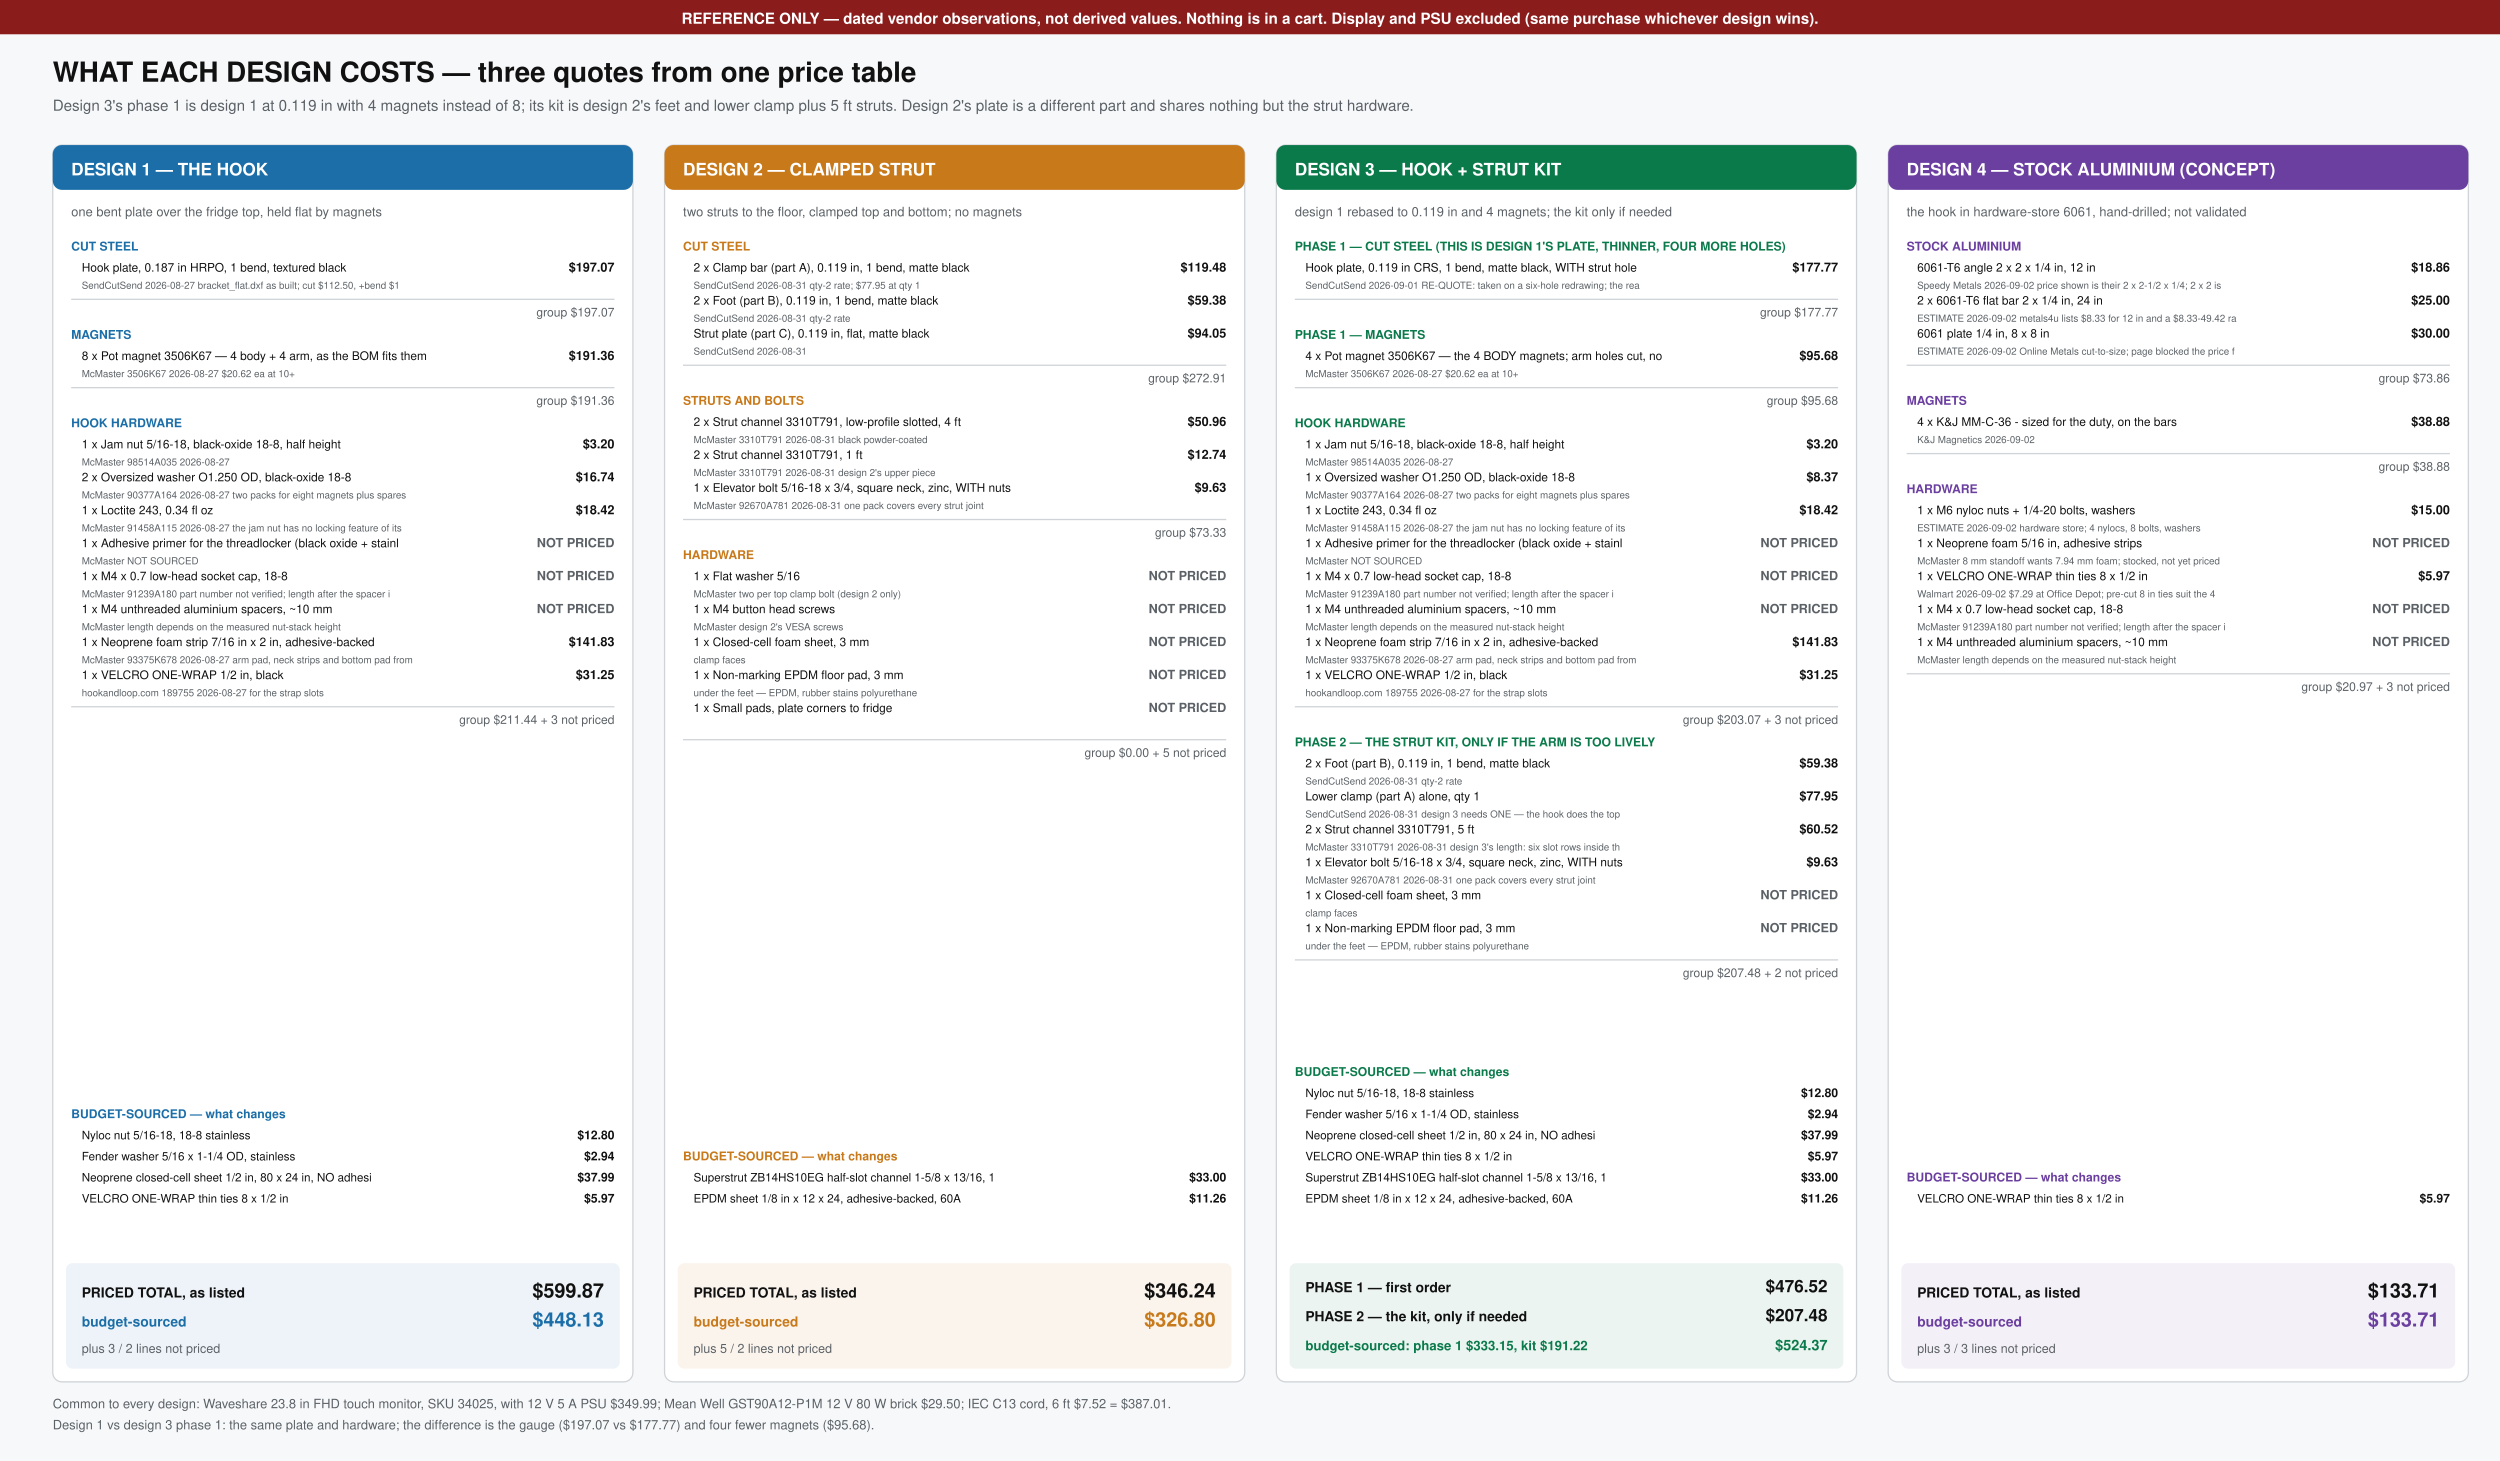
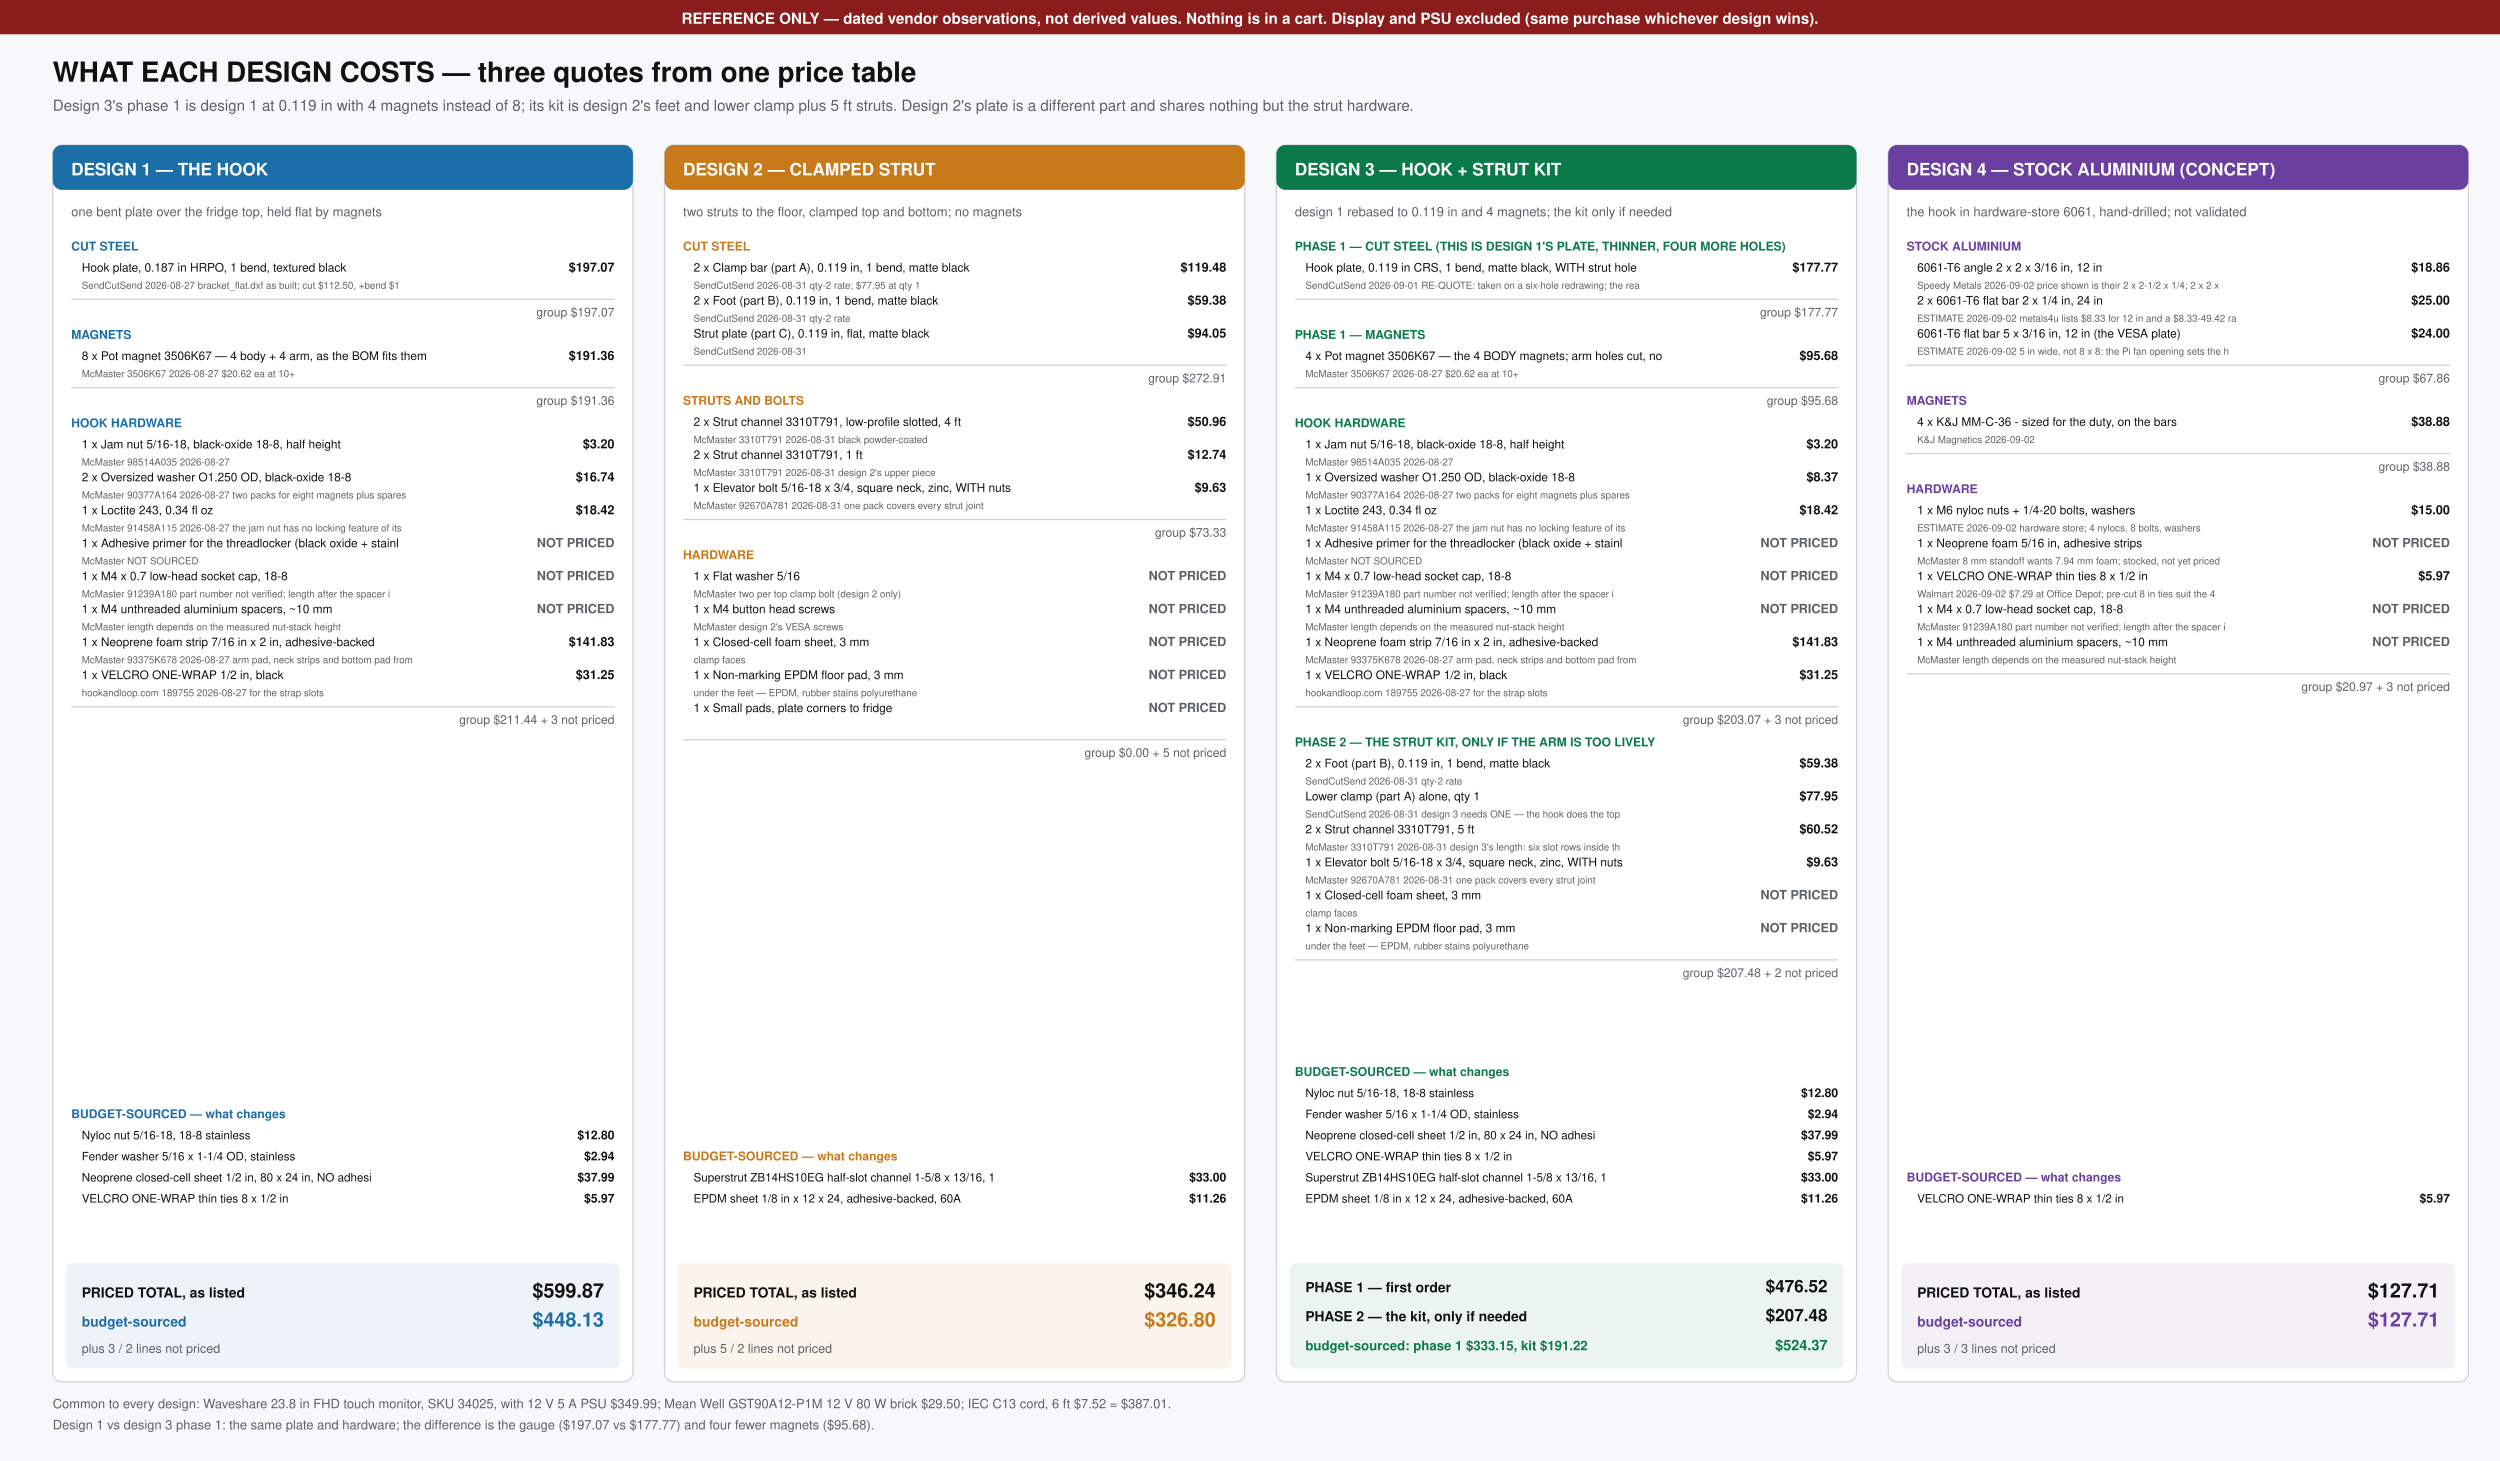
<svg xmlns="http://www.w3.org/2000/svg" width="1896" height="1108" viewBox="0 0 1896 1108">
  <rect width="1896" height="1108" fill="#f7f8fa" />
  <rect width="1896" height="26" fill="#8a1c1c" />
  <text x="948.0" y="18.0" font-family="Helvetica, Arial, sans-serif" font-size="11.5" text-anchor="middle" fill="#fff" font-weight="bold">REFERENCE ONLY — dated vendor observations, not derived values. Nothing is in a cart. Display and PSU excluded (same purchase whichever design wins).</text>
  <text x="40.0" y="62.0" font-family="Helvetica, Arial, sans-serif" font-size="21" text-anchor="start" fill="#111" font-weight="bold">WHAT EACH DESIGN COSTS — three quotes from one price table</text>
  <text x="40.0" y="84.0" font-family="Helvetica, Arial, sans-serif" font-size="11.5" text-anchor="start" fill="#5b6166" font-weight="normal">Design 3's phase 1 is design 1 at 0.119 in with 4 magnets instead of 8; its kit is design 2's feet and lower clamp plus 5 ft struts. Design 2's plate is a different part and shares nothing but the strut hardware.</text>
  <rect x="40" y="110" width="440" height="938" rx="7" fill="#fff" stroke="#d0d4d8" />
  <rect x="40" y="110" width="440" height="34" rx="7" fill="#1b6ea8" />
  <text x="54.0" y="133.0" font-family="Helvetica, Arial, sans-serif" font-size="13" text-anchor="start" fill="#fff" font-weight="bold">DESIGN 1 — THE HOOK</text>
  <text x="54.0" y="164.0" font-family="Helvetica, Arial, sans-serif" font-size="9.8" text-anchor="start" fill="#5b6166" font-weight="normal">one bent plate over the fridge top, held flat by magnets</text>
  <text x="54.0" y="190.0" font-family="Helvetica, Arial, sans-serif" font-size="9.2" text-anchor="start" fill="#1b6ea8" font-weight="bold">CUT STEEL</text>
  <text x="62.0" y="206.0" font-family="Helvetica, Arial, sans-serif" font-size="9.0" text-anchor="start" fill="#111" font-weight="normal">Hook plate, 0.187 in HRPO, 1 bend, textured black</text>
  <text x="466.0" y="206.0" font-family="Helvetica, Arial, sans-serif" font-size="9.6" text-anchor="end" fill="#111" font-weight="bold">$197.07</text>
  <text x="62.0" y="219.0" font-family="Helvetica, Arial, sans-serif" font-size="7.4" text-anchor="start" fill="#5b6166" font-weight="normal">SendCutSend 2026-08-27  bracket_flat.dxf as built; cut $112.50, +bend $1</text>
  <line x1="54" y1="227" x2="466" y2="227" stroke="#d0d4d8" />
  <text x="466.0" y="240.0" font-family="Helvetica, Arial, sans-serif" font-size="9.2" text-anchor="end" fill="#5b6166" font-weight="normal">group $197.07</text>
  <text x="54.0" y="257.0" font-family="Helvetica, Arial, sans-serif" font-size="9.2" text-anchor="start" fill="#1b6ea8" font-weight="bold">MAGNETS</text>
  <text x="62.0" y="273.0" font-family="Helvetica, Arial, sans-serif" font-size="9.0" text-anchor="start" fill="#111" font-weight="normal">8 x Pot magnet 3506K67 — 4 body + 4 arm, as the BOM fits them</text>
  <text x="466.0" y="273.0" font-family="Helvetica, Arial, sans-serif" font-size="9.6" text-anchor="end" fill="#111" font-weight="bold">$191.36</text>
  <text x="62.0" y="286.0" font-family="Helvetica, Arial, sans-serif" font-size="7.4" text-anchor="start" fill="#5b6166" font-weight="normal">McMaster 3506K67 2026-08-27  $20.62 ea at 10+</text>
  <line x1="54" y1="294" x2="466" y2="294" stroke="#d0d4d8" />
  <text x="466.0" y="307.0" font-family="Helvetica, Arial, sans-serif" font-size="9.2" text-anchor="end" fill="#5b6166" font-weight="normal">group $191.36</text>
  <text x="54.0" y="324.0" font-family="Helvetica, Arial, sans-serif" font-size="9.2" text-anchor="start" fill="#1b6ea8" font-weight="bold">HOOK HARDWARE</text>
  <text x="62.0" y="340.0" font-family="Helvetica, Arial, sans-serif" font-size="9.0" text-anchor="start" fill="#111" font-weight="normal">1 x Jam nut 5/16-18, black-oxide 18-8, half height</text>
  <text x="466.0" y="340.0" font-family="Helvetica, Arial, sans-serif" font-size="9.6" text-anchor="end" fill="#111" font-weight="bold">$3.20</text>
  <text x="62.0" y="353.0" font-family="Helvetica, Arial, sans-serif" font-size="7.4" text-anchor="start" fill="#5b6166" font-weight="normal">McMaster 98514A035 2026-08-27  </text>
  <text x="62.0" y="365.0" font-family="Helvetica, Arial, sans-serif" font-size="9.0" text-anchor="start" fill="#111" font-weight="normal">2 x Oversized washer O1.250 OD, black-oxide 18-8</text>
  <text x="466.0" y="365.0" font-family="Helvetica, Arial, sans-serif" font-size="9.6" text-anchor="end" fill="#111" font-weight="bold">$16.74</text>
  <text x="62.0" y="378.0" font-family="Helvetica, Arial, sans-serif" font-size="7.4" text-anchor="start" fill="#5b6166" font-weight="normal">McMaster 90377A164 2026-08-27  two packs for eight magnets plus spares</text>
  <text x="62.0" y="390.0" font-family="Helvetica, Arial, sans-serif" font-size="9.0" text-anchor="start" fill="#111" font-weight="normal">1 x Loctite 243, 0.34 fl oz</text>
  <text x="466.0" y="390.0" font-family="Helvetica, Arial, sans-serif" font-size="9.6" text-anchor="end" fill="#111" font-weight="bold">$18.42</text>
  <text x="62.0" y="403.0" font-family="Helvetica, Arial, sans-serif" font-size="7.4" text-anchor="start" fill="#5b6166" font-weight="normal">McMaster 91458A115 2026-08-27  the jam nut has no locking feature of its</text>
  <text x="62.0" y="415.0" font-family="Helvetica, Arial, sans-serif" font-size="9.0" text-anchor="start" fill="#111" font-weight="normal">1 x Adhesive primer for the threadlocker (black oxide + stainl</text>
  <text x="466.0" y="415.0" font-family="Helvetica, Arial, sans-serif" font-size="9.6" text-anchor="end" fill="#5b6166" font-weight="bold">NOT PRICED</text>
  <text x="62.0" y="428.0" font-family="Helvetica, Arial, sans-serif" font-size="7.4" text-anchor="start" fill="#5b6166" font-weight="normal">McMaster   NOT SOURCED</text>
  <text x="62.0" y="440.0" font-family="Helvetica, Arial, sans-serif" font-size="9.0" text-anchor="start" fill="#111" font-weight="normal">1 x M4 x 0.7 low-head socket cap, 18-8</text>
  <text x="466.0" y="440.0" font-family="Helvetica, Arial, sans-serif" font-size="9.6" text-anchor="end" fill="#5b6166" font-weight="bold">NOT PRICED</text>
  <text x="62.0" y="453.0" font-family="Helvetica, Arial, sans-serif" font-size="7.4" text-anchor="start" fill="#5b6166" font-weight="normal">McMaster 91239A180   part number not verified; length after the spacer i</text>
  <text x="62.0" y="465.0" font-family="Helvetica, Arial, sans-serif" font-size="9.0" text-anchor="start" fill="#111" font-weight="normal">1 x M4 unthreaded aluminium spacers, ~10 mm</text>
  <text x="466.0" y="465.0" font-family="Helvetica, Arial, sans-serif" font-size="9.6" text-anchor="end" fill="#5b6166" font-weight="bold">NOT PRICED</text>
  <text x="62.0" y="478.0" font-family="Helvetica, Arial, sans-serif" font-size="7.4" text-anchor="start" fill="#5b6166" font-weight="normal">McMaster   length depends on the measured nut-stack height</text>
  <text x="62.0" y="490.0" font-family="Helvetica, Arial, sans-serif" font-size="9.0" text-anchor="start" fill="#111" font-weight="normal">1 x Neoprene foam strip 7/16 in x 2 in, adhesive-backed</text>
  <text x="466.0" y="490.0" font-family="Helvetica, Arial, sans-serif" font-size="9.6" text-anchor="end" fill="#111" font-weight="bold">$141.83</text>
  <text x="62.0" y="503.0" font-family="Helvetica, Arial, sans-serif" font-size="7.4" text-anchor="start" fill="#5b6166" font-weight="normal">McMaster 93375K678 2026-08-27  arm pad, neck strips and bottom pad from </text>
  <text x="62.0" y="515.0" font-family="Helvetica, Arial, sans-serif" font-size="9.0" text-anchor="start" fill="#111" font-weight="normal">1 x VELCRO ONE-WRAP 1/2 in, black</text>
  <text x="466.0" y="515.0" font-family="Helvetica, Arial, sans-serif" font-size="9.6" text-anchor="end" fill="#111" font-weight="bold">$31.25</text>
  <text x="62.0" y="528.0" font-family="Helvetica, Arial, sans-serif" font-size="7.4" text-anchor="start" fill="#5b6166" font-weight="normal">hookandloop.com 189755 2026-08-27  for the strap slots</text>
  <line x1="54" y1="536" x2="466" y2="536" stroke="#d0d4d8" />
  <text x="466.0" y="549.0" font-family="Helvetica, Arial, sans-serif" font-size="9.2" text-anchor="end" fill="#5b6166" font-weight="normal">group $211.44 + 3 not priced</text>
  <text x="54.0" y="848.0" font-family="Helvetica, Arial, sans-serif" font-size="9.2" text-anchor="start" fill="#1b6ea8" font-weight="bold">BUDGET-SOURCED — what changes</text>
  <text x="62.0" y="864.0" font-family="Helvetica, Arial, sans-serif" font-size="8.8" text-anchor="start" fill="#111" font-weight="normal">Nyloc nut 5/16-18, 18-8 stainless</text>
  <text x="466.0" y="864.0" font-family="Helvetica, Arial, sans-serif" font-size="9.2" text-anchor="end" fill="#111" font-weight="bold">$12.80</text>
  <text x="62.0" y="880.0" font-family="Helvetica, Arial, sans-serif" font-size="8.8" text-anchor="start" fill="#111" font-weight="normal">Fender washer 5/16 x 1-1/4 OD, stainless</text>
  <text x="466.0" y="880.0" font-family="Helvetica, Arial, sans-serif" font-size="9.2" text-anchor="end" fill="#111" font-weight="bold">$2.94</text>
  <text x="62.0" y="896.0" font-family="Helvetica, Arial, sans-serif" font-size="8.8" text-anchor="start" fill="#111" font-weight="normal">Neoprene closed-cell sheet 1/2 in, 80 x 24 in, NO adhesi</text>
  <text x="466.0" y="896.0" font-family="Helvetica, Arial, sans-serif" font-size="9.2" text-anchor="end" fill="#111" font-weight="bold">$37.99</text>
  <text x="62.0" y="912.0" font-family="Helvetica, Arial, sans-serif" font-size="8.8" text-anchor="start" fill="#111" font-weight="normal">VELCRO ONE-WRAP thin ties 8 x 1/2 in</text>
  <text x="466.0" y="912.0" font-family="Helvetica, Arial, sans-serif" font-size="9.2" text-anchor="end" fill="#111" font-weight="bold">$5.97</text>
  <rect x="50" y="958" width="420" height="80" rx="5" fill="#1b6ea8" fill-opacity="0.08" />
  <text x="62.0" y="984.0" font-family="Helvetica, Arial, sans-serif" font-size="10.5" text-anchor="start" fill="#111" font-weight="bold">PRICED TOTAL, as listed</text>
  <text x="458.0" y="984.0" font-family="Helvetica, Arial, sans-serif" font-size="15" text-anchor="end" fill="#111" font-weight="bold">$599.87</text>
  <text x="62.0" y="1006.0" font-family="Helvetica, Arial, sans-serif" font-size="10.5" text-anchor="start" fill="#1b6ea8" font-weight="bold">budget-sourced</text>
  <text x="458.0" y="1006.0" font-family="Helvetica, Arial, sans-serif" font-size="15" text-anchor="end" fill="#1b6ea8" font-weight="bold">$448.13</text>
  <text x="62.0" y="1026.0" font-family="Helvetica, Arial, sans-serif" font-size="9.5" text-anchor="start" fill="#5b6166" font-weight="normal">plus 3 / 2 lines not priced</text>
  <rect x="504" y="110" width="440" height="938" rx="7" fill="#fff" stroke="#d0d4d8" />
  <rect x="504" y="110" width="440" height="34" rx="7" fill="#c8791a" />
  <text x="518.0" y="133.0" font-family="Helvetica, Arial, sans-serif" font-size="13" text-anchor="start" fill="#fff" font-weight="bold">DESIGN 2 — CLAMPED STRUT</text>
  <text x="518.0" y="164.0" font-family="Helvetica, Arial, sans-serif" font-size="9.8" text-anchor="start" fill="#5b6166" font-weight="normal">two struts to the floor, clamped top and bottom; no magnets</text>
  <text x="518.0" y="190.0" font-family="Helvetica, Arial, sans-serif" font-size="9.2" text-anchor="start" fill="#c8791a" font-weight="bold">CUT STEEL</text>
  <text x="526.0" y="206.0" font-family="Helvetica, Arial, sans-serif" font-size="9.0" text-anchor="start" fill="#111" font-weight="normal">2 x Clamp bar (part A), 0.119 in, 1 bend, matte black</text>
  <text x="930.0" y="206.0" font-family="Helvetica, Arial, sans-serif" font-size="9.6" text-anchor="end" fill="#111" font-weight="bold">$119.48</text>
  <text x="526.0" y="219.0" font-family="Helvetica, Arial, sans-serif" font-size="7.4" text-anchor="start" fill="#5b6166" font-weight="normal">SendCutSend 2026-08-31  qty-2 rate; $77.95 at qty 1</text>
  <text x="526.0" y="231.0" font-family="Helvetica, Arial, sans-serif" font-size="9.0" text-anchor="start" fill="#111" font-weight="normal">2 x Foot (part B), 0.119 in, 1 bend, matte black</text>
  <text x="930.0" y="231.0" font-family="Helvetica, Arial, sans-serif" font-size="9.6" text-anchor="end" fill="#111" font-weight="bold">$59.38</text>
  <text x="526.0" y="244.0" font-family="Helvetica, Arial, sans-serif" font-size="7.4" text-anchor="start" fill="#5b6166" font-weight="normal">SendCutSend 2026-08-31  qty-2 rate</text>
  <text x="526.0" y="256.0" font-family="Helvetica, Arial, sans-serif" font-size="9.0" text-anchor="start" fill="#111" font-weight="normal">Strut plate (part C), 0.119 in, flat, matte black</text>
  <text x="930.0" y="256.0" font-family="Helvetica, Arial, sans-serif" font-size="9.6" text-anchor="end" fill="#111" font-weight="bold">$94.05</text>
  <text x="526.0" y="269.0" font-family="Helvetica, Arial, sans-serif" font-size="7.4" text-anchor="start" fill="#5b6166" font-weight="normal">SendCutSend 2026-08-31  </text>
  <line x1="518" y1="277" x2="930" y2="277" stroke="#d0d4d8" />
  <text x="930.0" y="290.0" font-family="Helvetica, Arial, sans-serif" font-size="9.2" text-anchor="end" fill="#5b6166" font-weight="normal">group $272.91</text>
  <text x="518.0" y="307.0" font-family="Helvetica, Arial, sans-serif" font-size="9.2" text-anchor="start" fill="#c8791a" font-weight="bold">STRUTS AND BOLTS</text>
  <text x="526.0" y="323.0" font-family="Helvetica, Arial, sans-serif" font-size="9.0" text-anchor="start" fill="#111" font-weight="normal">2 x Strut channel 3310T791, low-profile slotted, 4 ft</text>
  <text x="930.0" y="323.0" font-family="Helvetica, Arial, sans-serif" font-size="9.6" text-anchor="end" fill="#111" font-weight="bold">$50.96</text>
  <text x="526.0" y="336.0" font-family="Helvetica, Arial, sans-serif" font-size="7.4" text-anchor="start" fill="#5b6166" font-weight="normal">McMaster 3310T791 2026-08-31  black powder-coated</text>
  <text x="526.0" y="348.0" font-family="Helvetica, Arial, sans-serif" font-size="9.0" text-anchor="start" fill="#111" font-weight="normal">2 x Strut channel 3310T791, 1 ft</text>
  <text x="930.0" y="348.0" font-family="Helvetica, Arial, sans-serif" font-size="9.6" text-anchor="end" fill="#111" font-weight="bold">$12.74</text>
  <text x="526.0" y="361.0" font-family="Helvetica, Arial, sans-serif" font-size="7.4" text-anchor="start" fill="#5b6166" font-weight="normal">McMaster 3310T791 2026-08-31  design 2's upper piece</text>
  <text x="526.0" y="373.0" font-family="Helvetica, Arial, sans-serif" font-size="9.0" text-anchor="start" fill="#111" font-weight="normal">1 x Elevator bolt 5/16-18 x 3/4, square neck, zinc, WITH nuts</text>
  <text x="930.0" y="373.0" font-family="Helvetica, Arial, sans-serif" font-size="9.6" text-anchor="end" fill="#111" font-weight="bold">$9.63</text>
  <text x="526.0" y="386.0" font-family="Helvetica, Arial, sans-serif" font-size="7.4" text-anchor="start" fill="#5b6166" font-weight="normal">McMaster 92670A781 2026-08-31  one pack covers every strut joint</text>
  <line x1="518" y1="394" x2="930" y2="394" stroke="#d0d4d8" />
  <text x="930.0" y="407.0" font-family="Helvetica, Arial, sans-serif" font-size="9.2" text-anchor="end" fill="#5b6166" font-weight="normal">group $73.33</text>
  <text x="518.0" y="424.0" font-family="Helvetica, Arial, sans-serif" font-size="9.2" text-anchor="start" fill="#c8791a" font-weight="bold">HARDWARE</text>
  <text x="526.0" y="440.0" font-family="Helvetica, Arial, sans-serif" font-size="9.0" text-anchor="start" fill="#111" font-weight="normal">1 x Flat washer 5/16</text>
  <text x="930.0" y="440.0" font-family="Helvetica, Arial, sans-serif" font-size="9.6" text-anchor="end" fill="#5b6166" font-weight="bold">NOT PRICED</text>
  <text x="526.0" y="453.0" font-family="Helvetica, Arial, sans-serif" font-size="7.4" text-anchor="start" fill="#5b6166" font-weight="normal">McMaster   two per top clamp bolt (design 2 only)</text>
  <text x="526.0" y="465.0" font-family="Helvetica, Arial, sans-serif" font-size="9.0" text-anchor="start" fill="#111" font-weight="normal">1 x M4 button head screws</text>
  <text x="930.0" y="465.0" font-family="Helvetica, Arial, sans-serif" font-size="9.6" text-anchor="end" fill="#5b6166" font-weight="bold">NOT PRICED</text>
  <text x="526.0" y="478.0" font-family="Helvetica, Arial, sans-serif" font-size="7.4" text-anchor="start" fill="#5b6166" font-weight="normal">McMaster   design 2's VESA screws</text>
  <text x="526.0" y="490.0" font-family="Helvetica, Arial, sans-serif" font-size="9.0" text-anchor="start" fill="#111" font-weight="normal">1 x Closed-cell foam sheet, 3 mm</text>
  <text x="930.0" y="490.0" font-family="Helvetica, Arial, sans-serif" font-size="9.6" text-anchor="end" fill="#5b6166" font-weight="bold">NOT PRICED</text>
  <text x="526.0" y="503.0" font-family="Helvetica, Arial, sans-serif" font-size="7.4" text-anchor="start" fill="#5b6166" font-weight="normal">   clamp faces</text>
  <text x="526.0" y="515.0" font-family="Helvetica, Arial, sans-serif" font-size="9.0" text-anchor="start" fill="#111" font-weight="normal">1 x Non-marking EPDM floor pad, 3 mm</text>
  <text x="930.0" y="515.0" font-family="Helvetica, Arial, sans-serif" font-size="9.6" text-anchor="end" fill="#5b6166" font-weight="bold">NOT PRICED</text>
  <text x="526.0" y="528.0" font-family="Helvetica, Arial, sans-serif" font-size="7.4" text-anchor="start" fill="#5b6166" font-weight="normal">   under the feet — EPDM, rubber stains polyurethane</text>
  <text x="526.0" y="540.0" font-family="Helvetica, Arial, sans-serif" font-size="9.0" text-anchor="start" fill="#111" font-weight="normal">1 x Small pads, plate corners to fridge</text>
  <text x="930.0" y="540.0" font-family="Helvetica, Arial, sans-serif" font-size="9.6" text-anchor="end" fill="#5b6166" font-weight="bold">NOT PRICED</text>
  <text x="526.0" y="553.0" font-family="Helvetica, Arial, sans-serif" font-size="7.4" text-anchor="start" fill="#5b6166" font-weight="normal">   </text>
  <line x1="518" y1="561" x2="930" y2="561" stroke="#d0d4d8" />
  <text x="930.0" y="574.0" font-family="Helvetica, Arial, sans-serif" font-size="9.2" text-anchor="end" fill="#5b6166" font-weight="normal">group $0.00 + 5 not priced</text>
  <text x="518.0" y="880.0" font-family="Helvetica, Arial, sans-serif" font-size="9.2" text-anchor="start" fill="#c8791a" font-weight="bold">BUDGET-SOURCED — what changes</text>
  <text x="526.0" y="896.0" font-family="Helvetica, Arial, sans-serif" font-size="8.8" text-anchor="start" fill="#111" font-weight="normal">Superstrut ZB14HS10EG half-slot channel 1-5/8 x 13/16, 1</text>
  <text x="930.0" y="896.0" font-family="Helvetica, Arial, sans-serif" font-size="9.2" text-anchor="end" fill="#111" font-weight="bold">$33.00</text>
  <text x="526.0" y="912.0" font-family="Helvetica, Arial, sans-serif" font-size="8.8" text-anchor="start" fill="#111" font-weight="normal">EPDM sheet 1/8 in x 12 x 24, adhesive-backed, 60A</text>
  <text x="930.0" y="912.0" font-family="Helvetica, Arial, sans-serif" font-size="9.2" text-anchor="end" fill="#111" font-weight="bold">$11.26</text>
  <rect x="514" y="958" width="420" height="80" rx="5" fill="#c8791a" fill-opacity="0.08" />
  <text x="526.0" y="984.0" font-family="Helvetica, Arial, sans-serif" font-size="10.5" text-anchor="start" fill="#111" font-weight="bold">PRICED TOTAL, as listed</text>
  <text x="922.0" y="984.0" font-family="Helvetica, Arial, sans-serif" font-size="15" text-anchor="end" fill="#111" font-weight="bold">$346.24</text>
  <text x="526.0" y="1006.0" font-family="Helvetica, Arial, sans-serif" font-size="10.5" text-anchor="start" fill="#c8791a" font-weight="bold">budget-sourced</text>
  <text x="922.0" y="1006.0" font-family="Helvetica, Arial, sans-serif" font-size="15" text-anchor="end" fill="#c8791a" font-weight="bold">$326.80</text>
  <text x="526.0" y="1026.0" font-family="Helvetica, Arial, sans-serif" font-size="9.5" text-anchor="start" fill="#5b6166" font-weight="normal">plus 5 / 2 lines not priced</text>
  <rect x="968" y="110" width="440" height="938" rx="7" fill="#fff" stroke="#d0d4d8" />
  <rect x="968" y="110" width="440" height="34" rx="7" fill="#0b7a4b" />
  <text x="982.0" y="133.0" font-family="Helvetica, Arial, sans-serif" font-size="13" text-anchor="start" fill="#fff" font-weight="bold">DESIGN 3 — HOOK + STRUT KIT</text>
  <text x="982.0" y="164.0" font-family="Helvetica, Arial, sans-serif" font-size="9.8" text-anchor="start" fill="#5b6166" font-weight="normal">design 1 rebased to 0.119 in and 4 magnets; the kit only if needed</text>
  <text x="982.0" y="190.0" font-family="Helvetica, Arial, sans-serif" font-size="9.2" text-anchor="start" fill="#0b7a4b" font-weight="bold">PHASE 1 — CUT STEEL (THIS IS DESIGN 1'S PLATE, THINNER, FOUR MORE HOLES)</text>
  <text x="990.0" y="206.0" font-family="Helvetica, Arial, sans-serif" font-size="9.0" text-anchor="start" fill="#111" font-weight="normal">Hook plate, 0.119 in CRS, 1 bend, matte black, WITH strut hole</text>
  <text x="1394.0" y="206.0" font-family="Helvetica, Arial, sans-serif" font-size="9.6" text-anchor="end" fill="#111" font-weight="bold">$177.77</text>
  <text x="990.0" y="219.0" font-family="Helvetica, Arial, sans-serif" font-size="7.4" text-anchor="start" fill="#5b6166" font-weight="normal">SendCutSend 2026-09-01  RE-QUOTE: taken on a six-hole redrawing; the rea</text>
  <line x1="982" y1="227" x2="1394" y2="227" stroke="#d0d4d8" />
  <text x="1394.0" y="240.0" font-family="Helvetica, Arial, sans-serif" font-size="9.2" text-anchor="end" fill="#5b6166" font-weight="normal">group $177.77</text>
  <text x="982.0" y="257.0" font-family="Helvetica, Arial, sans-serif" font-size="9.2" text-anchor="start" fill="#0b7a4b" font-weight="bold">PHASE 1 — MAGNETS</text>
  <text x="990.0" y="273.0" font-family="Helvetica, Arial, sans-serif" font-size="9.0" text-anchor="start" fill="#111" font-weight="normal">4 x Pot magnet 3506K67 — the 4 BODY magnets; arm holes cut, no</text>
  <text x="1394.0" y="273.0" font-family="Helvetica, Arial, sans-serif" font-size="9.6" text-anchor="end" fill="#111" font-weight="bold">$95.68</text>
  <text x="990.0" y="286.0" font-family="Helvetica, Arial, sans-serif" font-size="7.4" text-anchor="start" fill="#5b6166" font-weight="normal">McMaster 3506K67 2026-08-27  $20.62 ea at 10+</text>
  <line x1="982" y1="294" x2="1394" y2="294" stroke="#d0d4d8" />
  <text x="1394.0" y="307.0" font-family="Helvetica, Arial, sans-serif" font-size="9.2" text-anchor="end" fill="#5b6166" font-weight="normal">group $95.68</text>
  <text x="982.0" y="324.0" font-family="Helvetica, Arial, sans-serif" font-size="9.2" text-anchor="start" fill="#0b7a4b" font-weight="bold">HOOK HARDWARE</text>
  <text x="990.0" y="340.0" font-family="Helvetica, Arial, sans-serif" font-size="9.0" text-anchor="start" fill="#111" font-weight="normal">1 x Jam nut 5/16-18, black-oxide 18-8, half height</text>
  <text x="1394.0" y="340.0" font-family="Helvetica, Arial, sans-serif" font-size="9.6" text-anchor="end" fill="#111" font-weight="bold">$3.20</text>
  <text x="990.0" y="353.0" font-family="Helvetica, Arial, sans-serif" font-size="7.4" text-anchor="start" fill="#5b6166" font-weight="normal">McMaster 98514A035 2026-08-27  </text>
  <text x="990.0" y="365.0" font-family="Helvetica, Arial, sans-serif" font-size="9.0" text-anchor="start" fill="#111" font-weight="normal">1 x Oversized washer O1.250 OD, black-oxide 18-8</text>
  <text x="1394.0" y="365.0" font-family="Helvetica, Arial, sans-serif" font-size="9.6" text-anchor="end" fill="#111" font-weight="bold">$8.37</text>
  <text x="990.0" y="378.0" font-family="Helvetica, Arial, sans-serif" font-size="7.4" text-anchor="start" fill="#5b6166" font-weight="normal">McMaster 90377A164 2026-08-27  two packs for eight magnets plus spares</text>
  <text x="990.0" y="390.0" font-family="Helvetica, Arial, sans-serif" font-size="9.0" text-anchor="start" fill="#111" font-weight="normal">1 x Loctite 243, 0.34 fl oz</text>
  <text x="1394.0" y="390.0" font-family="Helvetica, Arial, sans-serif" font-size="9.6" text-anchor="end" fill="#111" font-weight="bold">$18.42</text>
  <text x="990.0" y="403.0" font-family="Helvetica, Arial, sans-serif" font-size="7.4" text-anchor="start" fill="#5b6166" font-weight="normal">McMaster 91458A115 2026-08-27  the jam nut has no locking feature of its</text>
  <text x="990.0" y="415.0" font-family="Helvetica, Arial, sans-serif" font-size="9.0" text-anchor="start" fill="#111" font-weight="normal">1 x Adhesive primer for the threadlocker (black oxide + stainl</text>
  <text x="1394.0" y="415.0" font-family="Helvetica, Arial, sans-serif" font-size="9.6" text-anchor="end" fill="#5b6166" font-weight="bold">NOT PRICED</text>
  <text x="990.0" y="428.0" font-family="Helvetica, Arial, sans-serif" font-size="7.4" text-anchor="start" fill="#5b6166" font-weight="normal">McMaster   NOT SOURCED</text>
  <text x="990.0" y="440.0" font-family="Helvetica, Arial, sans-serif" font-size="9.0" text-anchor="start" fill="#111" font-weight="normal">1 x M4 x 0.7 low-head socket cap, 18-8</text>
  <text x="1394.0" y="440.0" font-family="Helvetica, Arial, sans-serif" font-size="9.6" text-anchor="end" fill="#5b6166" font-weight="bold">NOT PRICED</text>
  <text x="990.0" y="453.0" font-family="Helvetica, Arial, sans-serif" font-size="7.4" text-anchor="start" fill="#5b6166" font-weight="normal">McMaster 91239A180   part number not verified; length after the spacer i</text>
  <text x="990.0" y="465.0" font-family="Helvetica, Arial, sans-serif" font-size="9.0" text-anchor="start" fill="#111" font-weight="normal">1 x M4 unthreaded aluminium spacers, ~10 mm</text>
  <text x="1394.0" y="465.0" font-family="Helvetica, Arial, sans-serif" font-size="9.6" text-anchor="end" fill="#5b6166" font-weight="bold">NOT PRICED</text>
  <text x="990.0" y="478.0" font-family="Helvetica, Arial, sans-serif" font-size="7.4" text-anchor="start" fill="#5b6166" font-weight="normal">McMaster   length depends on the measured nut-stack height</text>
  <text x="990.0" y="490.0" font-family="Helvetica, Arial, sans-serif" font-size="9.0" text-anchor="start" fill="#111" font-weight="normal">1 x Neoprene foam strip 7/16 in x 2 in, adhesive-backed</text>
  <text x="1394.0" y="490.0" font-family="Helvetica, Arial, sans-serif" font-size="9.6" text-anchor="end" fill="#111" font-weight="bold">$141.83</text>
  <text x="990.0" y="503.0" font-family="Helvetica, Arial, sans-serif" font-size="7.4" text-anchor="start" fill="#5b6166" font-weight="normal">McMaster 93375K678 2026-08-27  arm pad, neck strips and bottom pad from </text>
  <text x="990.0" y="515.0" font-family="Helvetica, Arial, sans-serif" font-size="9.0" text-anchor="start" fill="#111" font-weight="normal">1 x VELCRO ONE-WRAP 1/2 in, black</text>
  <text x="1394.0" y="515.0" font-family="Helvetica, Arial, sans-serif" font-size="9.6" text-anchor="end" fill="#111" font-weight="bold">$31.25</text>
  <text x="990.0" y="528.0" font-family="Helvetica, Arial, sans-serif" font-size="7.4" text-anchor="start" fill="#5b6166" font-weight="normal">hookandloop.com 189755 2026-08-27  for the strap slots</text>
  <line x1="982" y1="536" x2="1394" y2="536" stroke="#d0d4d8" />
  <text x="1394.0" y="549.0" font-family="Helvetica, Arial, sans-serif" font-size="9.2" text-anchor="end" fill="#5b6166" font-weight="normal">group $203.07 + 3 not priced</text>
  <text x="982.0" y="566.0" font-family="Helvetica, Arial, sans-serif" font-size="9.2" text-anchor="start" fill="#0b7a4b" font-weight="bold">PHASE 2 — THE STRUT KIT, ONLY IF THE ARM IS TOO LIVELY</text>
  <text x="990.0" y="582.0" font-family="Helvetica, Arial, sans-serif" font-size="9.0" text-anchor="start" fill="#111" font-weight="normal">2 x Foot (part B), 0.119 in, 1 bend, matte black</text>
  <text x="1394.0" y="582.0" font-family="Helvetica, Arial, sans-serif" font-size="9.6" text-anchor="end" fill="#111" font-weight="bold">$59.38</text>
  <text x="990.0" y="595.0" font-family="Helvetica, Arial, sans-serif" font-size="7.4" text-anchor="start" fill="#5b6166" font-weight="normal">SendCutSend 2026-08-31  qty-2 rate</text>
  <text x="990.0" y="607.0" font-family="Helvetica, Arial, sans-serif" font-size="9.0" text-anchor="start" fill="#111" font-weight="normal">Lower clamp (part A) alone, qty 1</text>
  <text x="1394.0" y="607.0" font-family="Helvetica, Arial, sans-serif" font-size="9.6" text-anchor="end" fill="#111" font-weight="bold">$77.95</text>
  <text x="990.0" y="620.0" font-family="Helvetica, Arial, sans-serif" font-size="7.4" text-anchor="start" fill="#5b6166" font-weight="normal">SendCutSend 2026-08-31  design 3 needs ONE — the hook does the top</text>
  <text x="990.0" y="632.0" font-family="Helvetica, Arial, sans-serif" font-size="9.0" text-anchor="start" fill="#111" font-weight="normal">2 x Strut channel 3310T791, 5 ft</text>
  <text x="1394.0" y="632.0" font-family="Helvetica, Arial, sans-serif" font-size="9.6" text-anchor="end" fill="#111" font-weight="bold">$60.52</text>
  <text x="990.0" y="645.0" font-family="Helvetica, Arial, sans-serif" font-size="7.4" text-anchor="start" fill="#5b6166" font-weight="normal">McMaster 3310T791 2026-08-31  design 3's length: six slot rows inside th</text>
  <text x="990.0" y="657.0" font-family="Helvetica, Arial, sans-serif" font-size="9.0" text-anchor="start" fill="#111" font-weight="normal">1 x Elevator bolt 5/16-18 x 3/4, square neck, zinc, WITH nuts</text>
  <text x="1394.0" y="657.0" font-family="Helvetica, Arial, sans-serif" font-size="9.6" text-anchor="end" fill="#111" font-weight="bold">$9.63</text>
  <text x="990.0" y="670.0" font-family="Helvetica, Arial, sans-serif" font-size="7.4" text-anchor="start" fill="#5b6166" font-weight="normal">McMaster 92670A781 2026-08-31  one pack covers every strut joint</text>
  <text x="990.0" y="682.0" font-family="Helvetica, Arial, sans-serif" font-size="9.0" text-anchor="start" fill="#111" font-weight="normal">1 x Closed-cell foam sheet, 3 mm</text>
  <text x="1394.0" y="682.0" font-family="Helvetica, Arial, sans-serif" font-size="9.6" text-anchor="end" fill="#5b6166" font-weight="bold">NOT PRICED</text>
  <text x="990.0" y="695.0" font-family="Helvetica, Arial, sans-serif" font-size="7.4" text-anchor="start" fill="#5b6166" font-weight="normal">   clamp faces</text>
  <text x="990.0" y="707.0" font-family="Helvetica, Arial, sans-serif" font-size="9.0" text-anchor="start" fill="#111" font-weight="normal">1 x Non-marking EPDM floor pad, 3 mm</text>
  <text x="1394.0" y="707.0" font-family="Helvetica, Arial, sans-serif" font-size="9.6" text-anchor="end" fill="#5b6166" font-weight="bold">NOT PRICED</text>
  <text x="990.0" y="720.0" font-family="Helvetica, Arial, sans-serif" font-size="7.4" text-anchor="start" fill="#5b6166" font-weight="normal">   under the feet — EPDM, rubber stains polyurethane</text>
  <line x1="982" y1="728" x2="1394" y2="728" stroke="#d0d4d8" />
  <text x="1394.0" y="741.0" font-family="Helvetica, Arial, sans-serif" font-size="9.2" text-anchor="end" fill="#5b6166" font-weight="normal">group $207.48 + 2 not priced</text>
  <text x="982.0" y="816.0" font-family="Helvetica, Arial, sans-serif" font-size="9.2" text-anchor="start" fill="#0b7a4b" font-weight="bold">BUDGET-SOURCED — what changes</text>
  <text x="990.0" y="832.0" font-family="Helvetica, Arial, sans-serif" font-size="8.8" text-anchor="start" fill="#111" font-weight="normal">Nyloc nut 5/16-18, 18-8 stainless</text>
  <text x="1394.0" y="832.0" font-family="Helvetica, Arial, sans-serif" font-size="9.2" text-anchor="end" fill="#111" font-weight="bold">$12.80</text>
  <text x="990.0" y="848.0" font-family="Helvetica, Arial, sans-serif" font-size="8.8" text-anchor="start" fill="#111" font-weight="normal">Fender washer 5/16 x 1-1/4 OD, stainless</text>
  <text x="1394.0" y="848.0" font-family="Helvetica, Arial, sans-serif" font-size="9.2" text-anchor="end" fill="#111" font-weight="bold">$2.94</text>
  <text x="990.0" y="864.0" font-family="Helvetica, Arial, sans-serif" font-size="8.8" text-anchor="start" fill="#111" font-weight="normal">Neoprene closed-cell sheet 1/2 in, 80 x 24 in, NO adhesi</text>
  <text x="1394.0" y="864.0" font-family="Helvetica, Arial, sans-serif" font-size="9.2" text-anchor="end" fill="#111" font-weight="bold">$37.99</text>
  <text x="990.0" y="880.0" font-family="Helvetica, Arial, sans-serif" font-size="8.8" text-anchor="start" fill="#111" font-weight="normal">VELCRO ONE-WRAP thin ties 8 x 1/2 in</text>
  <text x="1394.0" y="880.0" font-family="Helvetica, Arial, sans-serif" font-size="9.2" text-anchor="end" fill="#111" font-weight="bold">$5.97</text>
  <text x="990.0" y="896.0" font-family="Helvetica, Arial, sans-serif" font-size="8.8" text-anchor="start" fill="#111" font-weight="normal">Superstrut ZB14HS10EG half-slot channel 1-5/8 x 13/16, 1</text>
  <text x="1394.0" y="896.0" font-family="Helvetica, Arial, sans-serif" font-size="9.2" text-anchor="end" fill="#111" font-weight="bold">$33.00</text>
  <text x="990.0" y="912.0" font-family="Helvetica, Arial, sans-serif" font-size="8.8" text-anchor="start" fill="#111" font-weight="normal">EPDM sheet 1/8 in x 12 x 24, adhesive-backed, 60A</text>
  <text x="1394.0" y="912.0" font-family="Helvetica, Arial, sans-serif" font-size="9.2" text-anchor="end" fill="#111" font-weight="bold">$11.26</text>
  <rect x="978" y="958" width="420" height="80" rx="5" fill="#0b7a4b" fill-opacity="0.08" />
  <text x="990.0" y="980.0" font-family="Helvetica, Arial, sans-serif" font-size="10.5" text-anchor="start" fill="#111" font-weight="bold">PHASE 1 — first order</text>
  <text x="1386.0" y="980.0" font-family="Helvetica, Arial, sans-serif" font-size="13" text-anchor="end" fill="#111" font-weight="bold">$476.52</text>
  <text x="990.0" y="1002.0" font-family="Helvetica, Arial, sans-serif" font-size="10.5" text-anchor="start" fill="#111" font-weight="bold">PHASE 2 — the kit, only if needed</text>
  <text x="1386.0" y="1002.0" font-family="Helvetica, Arial, sans-serif" font-size="13" text-anchor="end" fill="#111" font-weight="bold">$207.48</text>
  <text x="990.0" y="1024.0" font-family="Helvetica, Arial, sans-serif" font-size="10" text-anchor="start" fill="#0b7a4b" font-weight="bold">budget-sourced: phase 1 $333.15, kit $191.22</text>
  <text x="1386.0" y="1024.0" font-family="Helvetica, Arial, sans-serif" font-size="11" text-anchor="end" fill="#0b7a4b" font-weight="bold">$524.37</text>
  <rect x="1432" y="110" width="440" height="938" rx="7" fill="#fff" stroke="#d0d4d8" />
  <rect x="1432" y="110" width="440" height="34" rx="7" fill="#6b3fa0" />
  <text x="1446.0" y="133.0" font-family="Helvetica, Arial, sans-serif" font-size="13" text-anchor="start" fill="#fff" font-weight="bold">DESIGN 4 — STOCK ALUMINIUM (CONCEPT)</text>
  <text x="1446.0" y="164.0" font-family="Helvetica, Arial, sans-serif" font-size="9.8" text-anchor="start" fill="#5b6166" font-weight="normal">the hook in hardware-store 6061, hand-drilled; not validated</text>
  <text x="1446.0" y="190.0" font-family="Helvetica, Arial, sans-serif" font-size="9.2" text-anchor="start" fill="#6b3fa0" font-weight="bold">STOCK ALUMINIUM</text>
-   <text x="1454.0" y="206.0" font-family="Helvetica, Arial, sans-serif" font-size="9.0" text-anchor="start" fill="#111" font-weight="normal">6061-T6 angle 2 x 2 x 1/4 in, 12 in</text>
+   <text x="1454.0" y="206.0" font-family="Helvetica, Arial, sans-serif" font-size="9.0" text-anchor="start" fill="#111" font-weight="normal">6061-T6 angle 2 x 2 x 3/16 in, 12 in</text>
  <text x="1858.0" y="206.0" font-family="Helvetica, Arial, sans-serif" font-size="9.6" text-anchor="end" fill="#111" font-weight="bold">$18.86</text>
-   <text x="1454.0" y="219.0" font-family="Helvetica, Arial, sans-serif" font-size="7.4" text-anchor="start" fill="#5b6166" font-weight="normal">Speedy Metals 2026-09-02  price shown is their 2 x 2-1/2 x 1/4; 2 x 2 is</text>
+   <text x="1454.0" y="219.0" font-family="Helvetica, Arial, sans-serif" font-size="7.4" text-anchor="start" fill="#5b6166" font-weight="normal">Speedy Metals 2026-09-02  price shown is their 2 x 2-1/2 x 1/4; 2 x 2 x </text>
  <text x="1454.0" y="231.0" font-family="Helvetica, Arial, sans-serif" font-size="9.0" text-anchor="start" fill="#111" font-weight="normal">2 x 6061-T6 flat bar 2 x 1/4 in, 24 in</text>
  <text x="1858.0" y="231.0" font-family="Helvetica, Arial, sans-serif" font-size="9.6" text-anchor="end" fill="#111" font-weight="bold">$25.00</text>
  <text x="1454.0" y="244.0" font-family="Helvetica, Arial, sans-serif" font-size="7.4" text-anchor="start" fill="#5b6166" font-weight="normal">ESTIMATE 2026-09-02  metals4u lists $8.33 for 12 in and a $8.33-49.42 ra</text>
-   <text x="1454.0" y="256.0" font-family="Helvetica, Arial, sans-serif" font-size="9.0" text-anchor="start" fill="#111" font-weight="normal">6061 plate 1/4 in, 8 x 8 in</text>
-   <text x="1858.0" y="256.0" font-family="Helvetica, Arial, sans-serif" font-size="9.6" text-anchor="end" fill="#111" font-weight="bold">$30.00</text>
-   <text x="1454.0" y="269.0" font-family="Helvetica, Arial, sans-serif" font-size="7.4" text-anchor="start" fill="#5b6166" font-weight="normal">ESTIMATE 2026-09-02  Online Metals cut-to-size; page blocked the price f</text>
+   <text x="1454.0" y="256.0" font-family="Helvetica, Arial, sans-serif" font-size="9.0" text-anchor="start" fill="#111" font-weight="normal">6061-T6 flat bar 5 x 3/16 in, 12 in (the VESA plate)</text>
+   <text x="1858.0" y="256.0" font-family="Helvetica, Arial, sans-serif" font-size="9.6" text-anchor="end" fill="#111" font-weight="bold">$24.00</text>
+   <text x="1454.0" y="269.0" font-family="Helvetica, Arial, sans-serif" font-size="7.4" text-anchor="start" fill="#5b6166" font-weight="normal">ESTIMATE 2026-09-02  5 in wide, not 8 x 8: the Pi fan opening sets the h</text>
  <line x1="1446" y1="277" x2="1858" y2="277" stroke="#d0d4d8" />
-   <text x="1858.0" y="290.0" font-family="Helvetica, Arial, sans-serif" font-size="9.2" text-anchor="end" fill="#5b6166" font-weight="normal">group $73.86</text>
+   <text x="1858.0" y="290.0" font-family="Helvetica, Arial, sans-serif" font-size="9.2" text-anchor="end" fill="#5b6166" font-weight="normal">group $67.86</text>
  <text x="1446.0" y="307.0" font-family="Helvetica, Arial, sans-serif" font-size="9.2" text-anchor="start" fill="#6b3fa0" font-weight="bold">MAGNETS</text>
  <text x="1454.0" y="323.0" font-family="Helvetica, Arial, sans-serif" font-size="9.0" text-anchor="start" fill="#111" font-weight="normal">4 x K&amp;J MM-C-36 - sized for the duty, on the bars</text>
  <text x="1858.0" y="323.0" font-family="Helvetica, Arial, sans-serif" font-size="9.6" text-anchor="end" fill="#111" font-weight="bold">$38.88</text>
  <text x="1454.0" y="336.0" font-family="Helvetica, Arial, sans-serif" font-size="7.4" text-anchor="start" fill="#5b6166" font-weight="normal">K&amp;J Magnetics 2026-09-02  </text>
  <line x1="1446" y1="344" x2="1858" y2="344" stroke="#d0d4d8" />
  <text x="1858.0" y="357.0" font-family="Helvetica, Arial, sans-serif" font-size="9.2" text-anchor="end" fill="#5b6166" font-weight="normal">group $38.88</text>
  <text x="1446.0" y="374.0" font-family="Helvetica, Arial, sans-serif" font-size="9.2" text-anchor="start" fill="#6b3fa0" font-weight="bold">HARDWARE</text>
  <text x="1454.0" y="390.0" font-family="Helvetica, Arial, sans-serif" font-size="9.0" text-anchor="start" fill="#111" font-weight="normal">1 x M6 nyloc nuts + 1/4-20 bolts, washers</text>
  <text x="1858.0" y="390.0" font-family="Helvetica, Arial, sans-serif" font-size="9.6" text-anchor="end" fill="#111" font-weight="bold">$15.00</text>
  <text x="1454.0" y="403.0" font-family="Helvetica, Arial, sans-serif" font-size="7.4" text-anchor="start" fill="#5b6166" font-weight="normal">ESTIMATE 2026-09-02  hardware store; 4 nylocs, 8 bolts, washers</text>
  <text x="1454.0" y="415.0" font-family="Helvetica, Arial, sans-serif" font-size="9.0" text-anchor="start" fill="#111" font-weight="normal">1 x Neoprene foam 5/16 in, adhesive strips</text>
  <text x="1858.0" y="415.0" font-family="Helvetica, Arial, sans-serif" font-size="9.6" text-anchor="end" fill="#5b6166" font-weight="bold">NOT PRICED</text>
  <text x="1454.0" y="428.0" font-family="Helvetica, Arial, sans-serif" font-size="7.4" text-anchor="start" fill="#5b6166" font-weight="normal">McMaster   8 mm standoff wants 7.94 mm foam; stocked, not yet priced</text>
  <text x="1454.0" y="440.0" font-family="Helvetica, Arial, sans-serif" font-size="9.0" text-anchor="start" fill="#111" font-weight="normal">1 x VELCRO ONE-WRAP thin ties 8 x 1/2 in</text>
  <text x="1858.0" y="440.0" font-family="Helvetica, Arial, sans-serif" font-size="9.6" text-anchor="end" fill="#111" font-weight="bold">$5.97</text>
  <text x="1454.0" y="453.0" font-family="Helvetica, Arial, sans-serif" font-size="7.4" text-anchor="start" fill="#5b6166" font-weight="normal">Walmart 2026-09-02  $7.29 at Office Depot; pre-cut 8 in ties suit the 4 </text>
  <text x="1454.0" y="465.0" font-family="Helvetica, Arial, sans-serif" font-size="9.0" text-anchor="start" fill="#111" font-weight="normal">1 x M4 x 0.7 low-head socket cap, 18-8</text>
  <text x="1858.0" y="465.0" font-family="Helvetica, Arial, sans-serif" font-size="9.6" text-anchor="end" fill="#5b6166" font-weight="bold">NOT PRICED</text>
  <text x="1454.0" y="478.0" font-family="Helvetica, Arial, sans-serif" font-size="7.4" text-anchor="start" fill="#5b6166" font-weight="normal">McMaster 91239A180   part number not verified; length after the spacer i</text>
  <text x="1454.0" y="490.0" font-family="Helvetica, Arial, sans-serif" font-size="9.0" text-anchor="start" fill="#111" font-weight="normal">1 x M4 unthreaded aluminium spacers, ~10 mm</text>
  <text x="1858.0" y="490.0" font-family="Helvetica, Arial, sans-serif" font-size="9.6" text-anchor="end" fill="#5b6166" font-weight="bold">NOT PRICED</text>
  <text x="1454.0" y="503.0" font-family="Helvetica, Arial, sans-serif" font-size="7.4" text-anchor="start" fill="#5b6166" font-weight="normal">McMaster   length depends on the measured nut-stack height</text>
  <line x1="1446" y1="511" x2="1858" y2="511" stroke="#d0d4d8" />
  <text x="1858.0" y="524.0" font-family="Helvetica, Arial, sans-serif" font-size="9.2" text-anchor="end" fill="#5b6166" font-weight="normal">group $20.97 + 3 not priced</text>
  <text x="1446.0" y="896.0" font-family="Helvetica, Arial, sans-serif" font-size="9.2" text-anchor="start" fill="#6b3fa0" font-weight="bold">BUDGET-SOURCED — what changes</text>
  <text x="1454.0" y="912.0" font-family="Helvetica, Arial, sans-serif" font-size="8.8" text-anchor="start" fill="#111" font-weight="normal">VELCRO ONE-WRAP thin ties 8 x 1/2 in</text>
  <text x="1858.0" y="912.0" font-family="Helvetica, Arial, sans-serif" font-size="9.2" text-anchor="end" fill="#111" font-weight="bold">$5.97</text>
  <rect x="1442" y="958" width="420" height="80" rx="5" fill="#6b3fa0" fill-opacity="0.08" />
  <text x="1454.0" y="984.0" font-family="Helvetica, Arial, sans-serif" font-size="10.5" text-anchor="start" fill="#111" font-weight="bold">PRICED TOTAL, as listed</text>
-   <text x="1850.0" y="984.0" font-family="Helvetica, Arial, sans-serif" font-size="15" text-anchor="end" fill="#111" font-weight="bold">$133.71</text>
+   <text x="1850.0" y="984.0" font-family="Helvetica, Arial, sans-serif" font-size="15" text-anchor="end" fill="#111" font-weight="bold">$127.71</text>
  <text x="1454.0" y="1006.0" font-family="Helvetica, Arial, sans-serif" font-size="10.5" text-anchor="start" fill="#6b3fa0" font-weight="bold">budget-sourced</text>
-   <text x="1850.0" y="1006.0" font-family="Helvetica, Arial, sans-serif" font-size="15" text-anchor="end" fill="#6b3fa0" font-weight="bold">$133.71</text>
+   <text x="1850.0" y="1006.0" font-family="Helvetica, Arial, sans-serif" font-size="15" text-anchor="end" fill="#6b3fa0" font-weight="bold">$127.71</text>
  <text x="1454.0" y="1026.0" font-family="Helvetica, Arial, sans-serif" font-size="9.5" text-anchor="start" fill="#5b6166" font-weight="normal">plus 3 / 3 lines not priced</text>
  <text x="40.0" y="1068.0" font-family="Helvetica, Arial, sans-serif" font-size="9.8" text-anchor="start" fill="#5b6166" font-weight="normal">Common to every design: Waveshare 23.8 in FHD touch monitor, SKU 34025, with 12 V 5 A PSU $349.99; Mean Well GST90A12-P1M 12 V 80 W brick $29.50; IEC C13 cord, 6 ft $7.52 = $387.01.</text>
  <text x="40.0" y="1084.0" font-family="Helvetica, Arial, sans-serif" font-size="9.8" text-anchor="start" fill="#5b6166" font-weight="normal">Design 1 vs design 3 phase 1: the same plate and hardware; the difference is the gauge ($197.07 vs $177.77) and four fewer magnets ($95.68).</text>
</svg>
